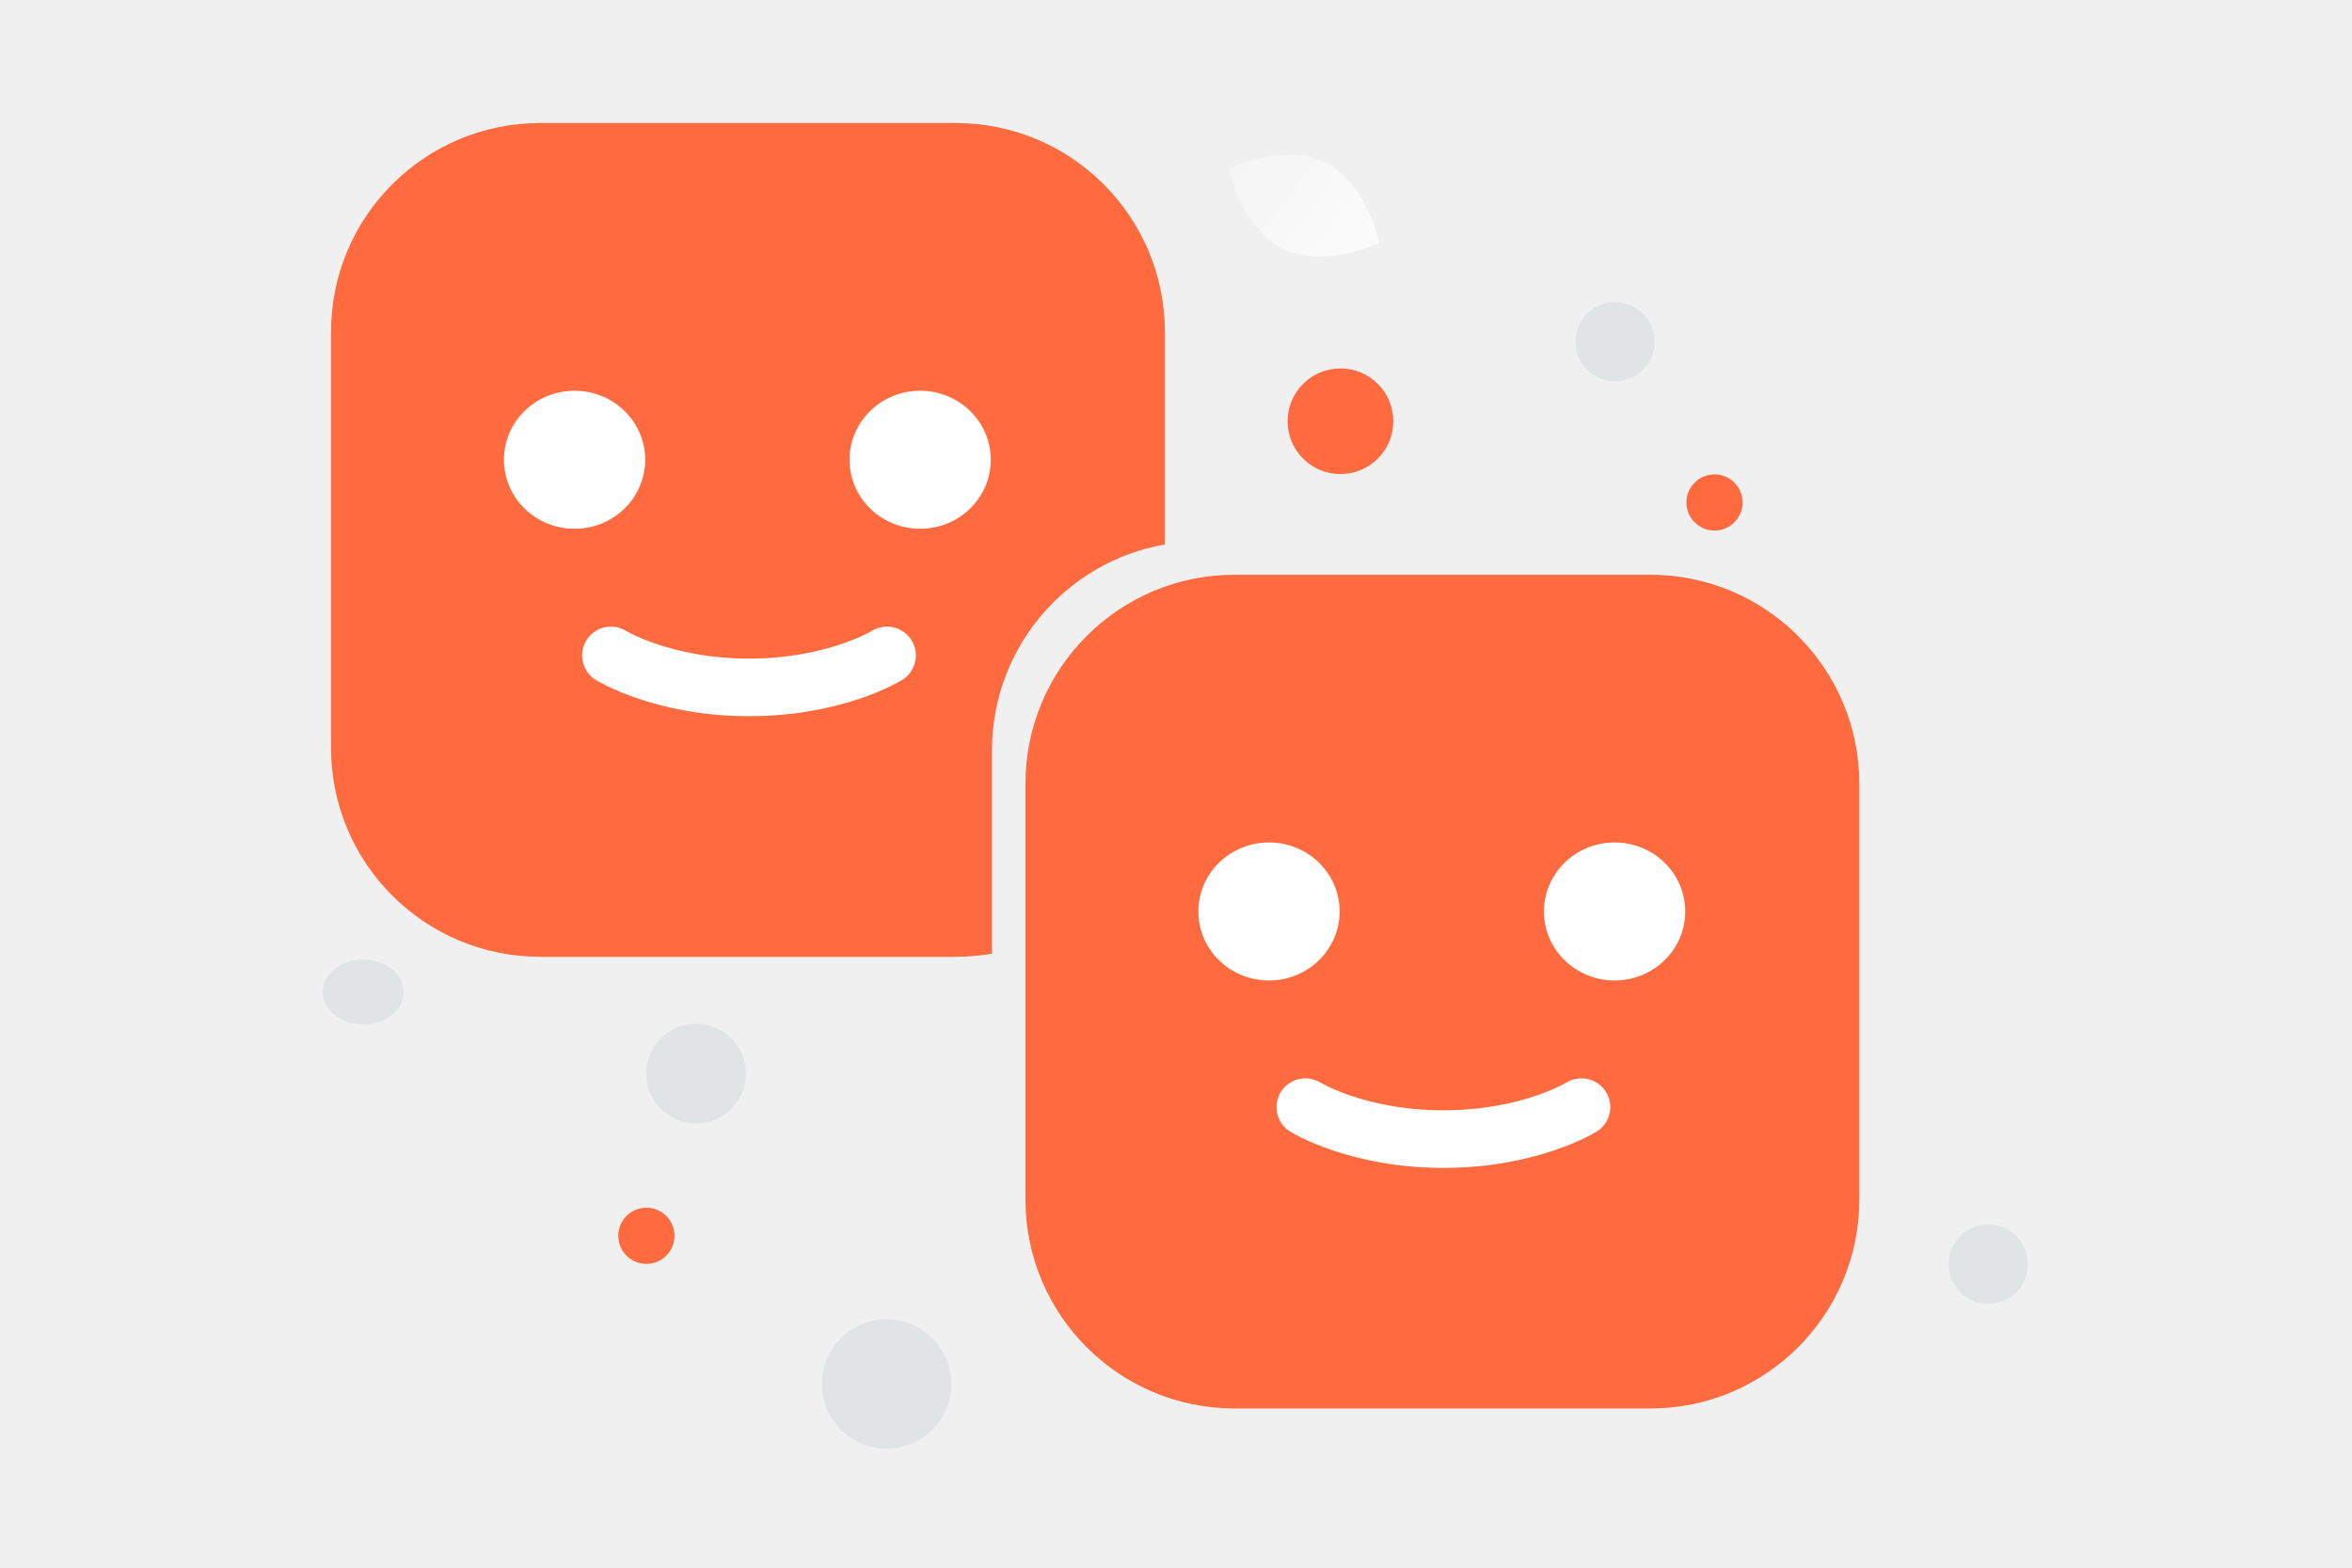
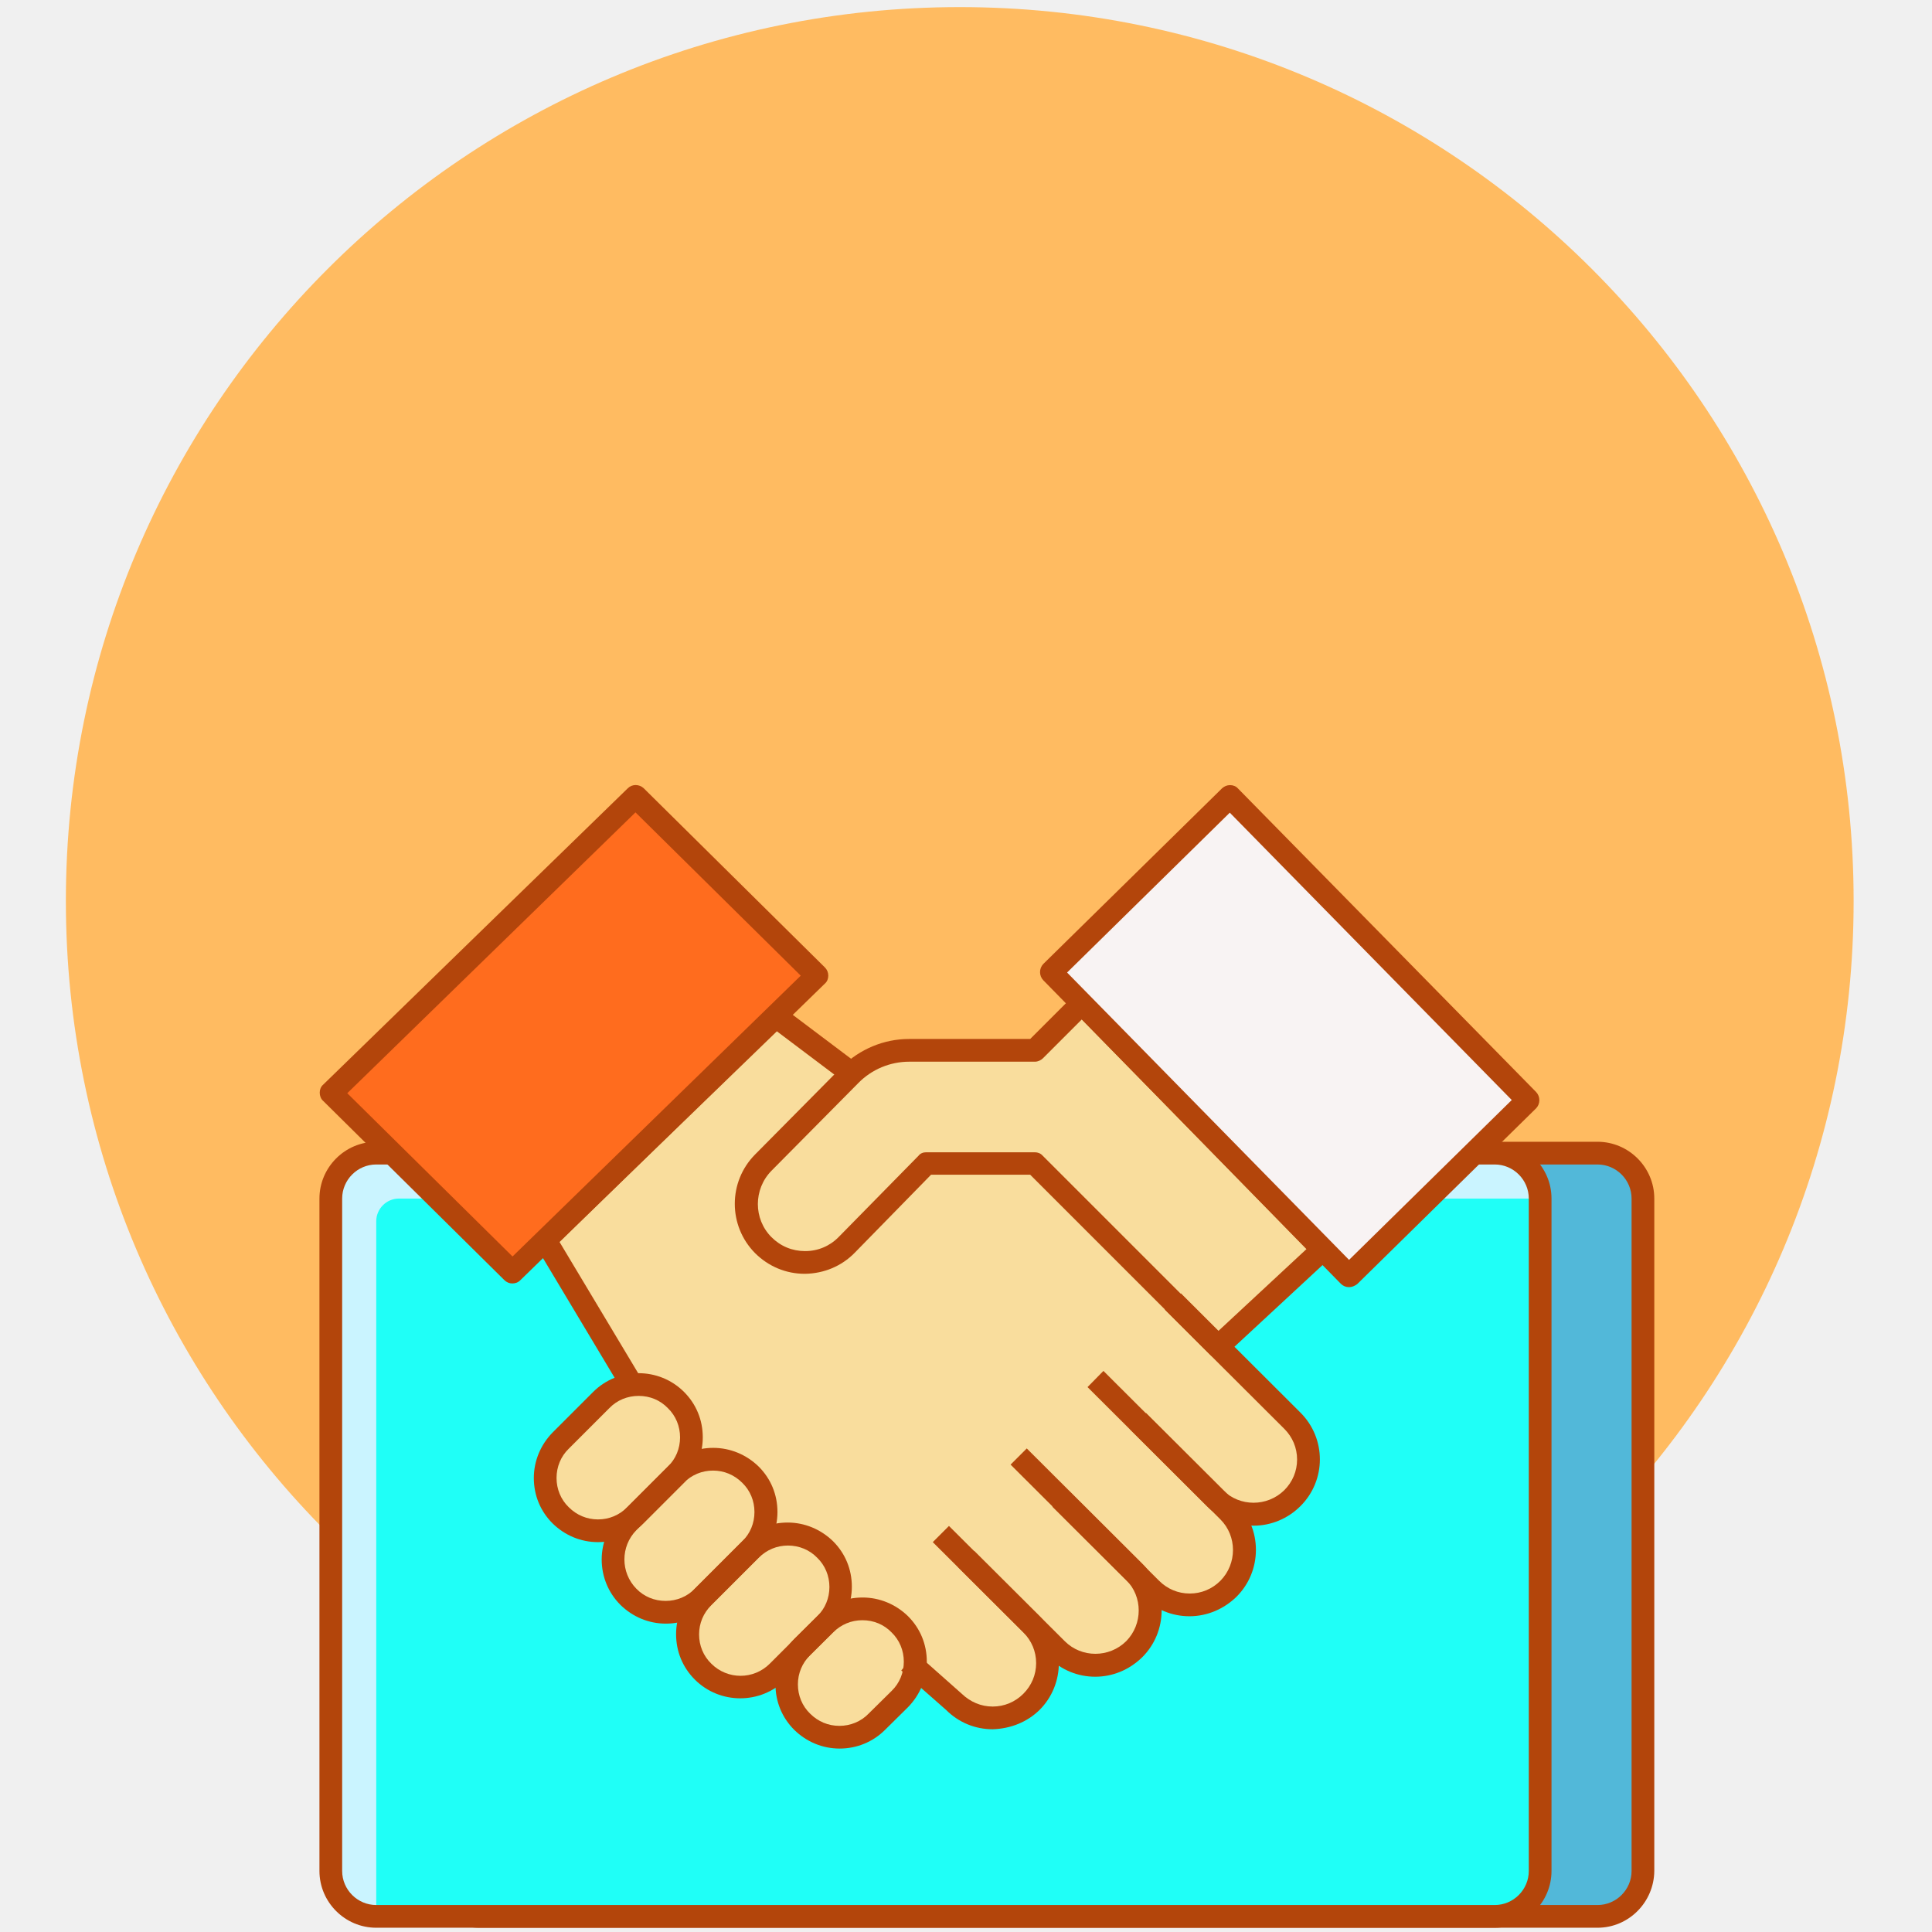
- <svg xmlns="http://www.w3.org/2000/svg" width="900" height="600" viewBox="0 0 900 600" fill="none">
-   <path fill="transparent" d="M0 0h900v600H0z" />
-   <path fill-rule="evenodd" clip-rule="evenodd" d="M206.664 47.1c-44.182 0-80 35.817-80 80v159.085c0 44.182 35.818 80 80 80h159.085c4.719 0 9.342-.409 13.836-1.192v-77.817c0-39.465 28.575-72.255 66.164-78.808V127.1c0-44.183-35.817-80-80-80H206.664z" fill="#ff6a3e" />
-   <path d="M233.76 250.849s19.805 12.236 52.834 12.236c33.03 0 52.835-12.236 52.835-12.236" stroke="#fff" stroke-width="22.048" stroke-linecap="round" stroke-linejoin="round" />
-   <path d="M246.389 175.964c0 14.302-11.867 25.916-26.53 25.916s-26.53-11.614-26.53-25.916 11.867-25.916 26.53-25.916 26.53 11.614 26.53 25.916zm132.242 0c0 14.302-11.867 25.916-26.53 25.916s-26.53-11.614-26.53-25.916 11.867-25.916 26.53-25.916 26.53 11.614 26.53 25.916z" fill="#fff" stroke="#fff" />
-   <rect x="392.391" y="219.982" width="319.085" height="319.085" rx="80" fill="#ff6a3e" />
-   <path d="M499.486 423.731s19.805 12.236 52.835 12.236c33.029 0 52.835-12.236 52.835-12.236" stroke="#fff" stroke-width="22.048" stroke-linecap="round" stroke-linejoin="round" />
-   <path d="M512.115 348.846c0 14.302-11.867 25.916-26.53 25.916s-26.53-11.614-26.53-25.916 11.867-25.915 26.53-25.915 26.53 11.613 26.53 25.915zm132.242 0c0 14.302-11.867 25.916-26.53 25.916s-26.53-11.614-26.53-25.916 11.867-25.915 26.53-25.915 26.53 11.613 26.53 25.915z" fill="#fff" stroke="#fff" />
-   <path d="M490.885 95.174c15.829 7.852 36.839-2.244 36.839-2.244s-4.669-22.824-20.507-30.665c-15.83-7.852-36.831 2.233-36.831 2.233s4.669 22.824 20.499 30.676z" fill="url(#a)" />
-   <circle r="10.75" transform="matrix(1 0 0 -1 247.333 472.98)" fill="#ff6a3e" />
-   <circle r="20.218" transform="matrix(1 0 0 -1 512.923 161.229)" fill="#ff6a3e" />
-   <circle cx="656.056" cy="192.308" r="10.745" fill="#ff6a3e" />
-   <circle cx="760.813" cy="483.821" r="15.187" fill="#E1E4E5" />
-   <circle cx="266.345" cy="410.887" r="19.09" fill="#E1E4E5" />
-   <circle cx="617.993" cy="130.767" r="15.162" transform="rotate(105 617.993 130.767)" fill="#E1E4E5" />
-   <ellipse cx="138.979" cy="379.664" rx="15.516" ry="12.413" fill="#E1E4E5" />
-   <circle cx="339.252" cy="529.682" r="24.765" transform="rotate(90 339.252 529.682)" fill="#E1E4E5" />
-   <defs>
-     <linearGradient id="a" x1="551.672" y1="119.668" x2="421.109" y2="16.392" gradientUnits="userSpaceOnUse">
-       <stop stop-color="#fff" />
-       <stop offset="1" stop-color="#EEE" />
-     </linearGradient>
-   </defs>
+ <svg xmlns="http://www.w3.org/2000/svg" version="1.1" id="레이어_1" x="0px" y="0px" viewBox="0 0 680.4 680.4" style="enable-background:new 0 0 680.4 680.4;" xml:space="preserve">
+   <style type="text/css">
+ 	.st0{fill:#FFBB61;}
+ 	.st1{fill:#CC6E2E;}
+ 	.st2{fill:#B3450B;}
+ 	.st3{fill:#FF6C1E;}
+ 	.st4{fill:#52B8D9;}
+ 	.st5{fill:#1FFFF7;stroke:#000000;stroke-width:0.866;stroke-miterlimit:10;}
+ 	.st6{fill:#88FFF6;}
+ 	.st7{fill:#F9DD9D;}
+ 	.st8{fill:#F8F3F3;}
+ 	.st9{fill:#63312D;}
+ 	.st10{fill:#FFD5B0;}
+ 	.st11{fill:#82D9FF;}
+ 	.st12{fill:#F9A287;}
+ 	.st13{fill:#B3450B;stroke:#000000;stroke-width:0.866;stroke-miterlimit:10;}
+ 	.st14{fill:#FF7E38;stroke:#000000;stroke-width:0.866;stroke-miterlimit:10;}
+ 	.st15{fill:#FF6C1E;stroke:#000000;stroke-width:0.866;stroke-miterlimit:10;}
+ 	.st16{fill:#00B3AC;stroke:#000000;stroke-width:0.866;stroke-miterlimit:10;}
+ 	.st17{fill:#CAF4FF;}
+ 	.st18{fill:#FFEECF;}
+ 	.st19{fill:#EEEEEE;}
+ 	.st20{fill:#EFC36A;}
+ 	.st21{fill:#AF5B48;}
+ 	.st22{fill:#FFC8BB;}
+ 	.st23{fill:#0277BD;}
+ 	.st24{fill:#84DBFF;}
+ 	.st25{fill:#DB785A;}
+ 	.st26{fill:#D1D1D1;}
+ </style>
+   <circle class="st0" cx="338" cy="317.3" r="314.8" />
+   <path class="st4" d="M562.6,674.9H168.7c-8.8,0-16-7.2-16-16V422.1c0-8.8,7.2-16,16-16h393.9c8.8,0,16,7.2,16,16v236.8  C578.5,667.7,571.4,674.9,562.6,674.9z" />
+   <path class="st2" d="M562.6,678.9H168.7c-11,0-20-9-20-20V422.1c0-11,9-20,20-20h393.9c11,0,20,9,20,20v236.8  C582.5,669.9,573.6,678.9,562.6,678.9z M168.7,410.1c-6.6,0-12,5.4-12,12v236.8c0,6.6,5.4,12,12,12h393.9c6.6,0,12-5.4,12-12V422.1  c0-6.6-5.4-12-12-12H168.7z" />
+   <path class="st5" d="M526.4,674.9H132.5c-8.8,0-16-7.2-16-16V422.1c0-8.8,7.2-16,16-16h393.9c8.8,0,16,7.2,16,16v236.8  C542.4,667.7,535.2,674.9,526.4,674.9z" />
+   <path class="st17" d="M132.5,430.1c0-4.4,3.6-8,8-8h401.9c0-8.8-7.2-16-16-16H132.5c-8.8,0-16,7.2-16,16v236.8c0,8.8,7.2,16,16,16  V430.1z" />
+   <path class="st2" d="M526.4,678.9H132.5c-11,0-20-9-20-20V422.1c0-11,9-20,20-20h393.9c11,0,20,9,20,20v236.8  C546.4,669.9,537.4,678.9,526.4,678.9z M132.5,410.1c-6.6,0-12,5.4-12,12v236.8c0,6.6,5.4,12,12,12h393.9c6.6,0,12-5.4,12-12V422.1  c0-6.6-5.4-12-12-12H132.5z" />
+   <path class="st7" d="M364.4,369.9h-44.3c-7.8,0-15.2,3.1-20.7,8.6l-30.6,30.9c-8,8-8,21,0,29.1c8.1,8.2,21.3,8.1,29.4-0.1l28.1-28.6  h38.2l64.6,64.6l37-34.3L381,353.3L364.4,369.9z" />
+   <path class="st7" d="M197.4,533.6c-7.3-7.3-7.2-19,0-26.3l14.3-14.3c7.3-7.3,19-7.2,26.3,0c7.2,7.3,7.2,19,0,26.3l-14.3,14.3  C216.5,540.9,204.7,540.9,197.4,533.6z" />
+   <path class="st7" d="M221.3,562.4c-7.3-7.3-7.2-19,0-26.3l16.7-16.7c7.3-7.2,19-7.2,26.3,0c7.3,7.3,7.2,19,0,26.3l-16.7,16.7  C240.3,569.6,228.6,569.6,221.3,562.4z" />
+   <path class="st7" d="M247.6,588.7c-7.3-7.3-7.2-19,0-26.3l16.7-16.7c7.3-7.2,19-7.2,26.3,0c7.3,7.3,7.2,19,0,26.3l-16.7,16.7  C266.6,596,254.8,596,247.6,588.7z" />
+   <path class="st7" d="M282.5,606.4c-7.2-7.3-7.2-19,0-26.3l8.1-8c7.3-7.2,19-7.2,26.3,0c7.2,7.3,7.2,19,0,26.3l-8.1,8  C301.6,613.6,289.8,613.6,282.5,606.4z" />
+   <path class="st7" d="M455.1,500.4l-42.1-42l-44.5-44.5l-70.7-37.4l-24.7-18.6L192,436.6l30.6,51.1l97.5,97.5l16,14.1  c7.5,7.5,19.7,7.5,27.3,0c7.5-7.5,7.5-19.7,0-27.3l-5.5-5.5l14.3,14.3c7.5,7.5,19.7,7.5,27.3,0c7.5-7.5,7.5-19.7,0-27.3l6,6  c7.5,7.5,19.7,7.5,27.3,0c7.5-7.5,7.5-19.7,0-27.3l-4.6-4.6c7.5,7.5,19.7,7.5,27.3,0C462.7,520.1,462.6,507.9,455.1,500.4z" />
+   <g>
+     <path class="st2" d="M429,478.3c-1,0-2-0.4-2.8-1.2l-63.4-63.4h-34.9L301,441.2c-4.6,4.7-10.8,7.3-17.5,7.4c0,0,0,0-0.1,0   c-6.6,0-12.8-2.6-17.5-7.3c-9.5-9.6-9.5-25.1,0-34.7l30.6-30.9c6.2-6.2,14.8-9.8,23.6-9.8h42.7l15.4-15.4c0.8-0.7,1.8-1,2.8-1.2   c1.1,0,2.1,0.4,2.8,1.2l85,86.7c0.7,0.8,1.2,1.8,1.1,2.9c0,1.1-0.5,2.1-1.3,2.8l-37,34.3C431,478,430,478.3,429,478.3z    M326.2,405.8h38.2c1.1,0,2.1,0.4,2.8,1.2l61.8,61.8l31.1-28.9L381,359l-13.7,13.7c-0.7,0.7-1.8,1.2-2.8,1.2h-44.3   c-6.7,0-13.2,2.7-17.9,7.5l-30.6,30.9c-6.4,6.5-6.4,17,0,23.4c3.2,3.2,7.3,4.9,11.8,4.9h0.1c4.5,0,8.7-1.8,11.8-5l28.1-28.6   C324.1,406.2,325.1,405.8,326.2,405.8z" />
+     <path class="st2" d="M349.6,609c-6.2,0-12-2.4-16.4-6.8l-15.8-13.9l5.3-6l15.9,14.1c3.1,3,6.9,4.6,11,4.6h0c4.1,0,7.9-1.6,10.8-4.5   c2.9-2.9,4.5-6.7,4.5-10.8c0-4.1-1.6-7.9-4.5-10.8l-31.9-31.8l5.7-5.7l31.9,31.8c4.4,4.4,6.8,10.2,6.8,16.5   c0,6.2-2.4,12.1-6.8,16.5C361.7,606.5,355.9,608.8,349.6,609z" />
+     <path class="st2" d="M385.7,590.5c-6,0-11.9-2.3-16.4-6.8l-31.9-31.8l5.7-5.7l31.9,31.8c5.9,5.9,15.6,5.9,21.6,0   c5.9-6,5.9-15.7,0-21.6l-40.7-40.6l5.7-5.7l40.7,40.6c4.4,4.4,6.8,10.2,6.8,16.4c0,6.2-2.4,12.1-6.8,16.5   C397.6,588.2,391.7,590.5,385.7,590.5z" />
+     <path class="st2" d="M418.9,569.2c-6.2,0-12-2.4-16.4-6.8l-31.9-31.8l5.7-5.7l31.9,31.8c2.9,2.9,6.7,4.5,10.8,4.5h0   c4.1,0,7.9-1.6,10.8-4.5c5.9-6,5.9-15.7,0-21.6l-31.9-31.8l5.7-5.7l31.9,31.8c4.4,4.4,6.8,10.2,6.8,16.4c0,6.2-2.4,12.1-6.8,16.5   C431,566.7,425.1,569.2,418.9,569.2C418.9,569.2,418.9,569.2,418.9,569.2z" />
+     <path class="st2" d="M441.5,537.3c-6.2,0-12-2.4-16.4-6.8l-42.1-42l5.6-5.7l42.1,42c5.9,5.9,15.6,5.9,21.6,0   c2.9-2.9,4.5-6.7,4.5-10.8c0-4.1-1.6-7.9-4.5-10.8l-42.1-42l5.7-5.7l42.1,42c9.1,9.1,9.1,23.8,0,32.9   C453.6,534.8,447.7,537.3,441.5,537.3C441.5,537.3,441.5,537.3,441.5,537.3z" />
+     <path class="st2" d="M219.2,489.8l-30.6-51.1c-0.9-1.6-0.7-3.6,0.6-4.9l81.2-78.8c1.4-1.4,3.6-1.5,5.2-0.3l24.7,18.6l-4.8,6.4   l-21.9-16.5L197,437.3l29,48.4L219.2,489.8z" />
+     <path class="st2" d="M210.6,543.1C210.6,543.1,210.6,543.1,210.6,543.1c-6.1,0-11.7-2.4-16-6.6c-4.3-4.3-6.6-9.9-6.6-16   c0-6,2.4-11.7,6.6-16l14.3-14.3c8.8-8.8,23.2-8.8,32,0c4.3,4.3,6.6,9.9,6.6,16c0,6-2.4,11.7-6.6,16l-14.3,14.3   C222.3,540.8,216.6,543.1,210.6,543.1z M224.9,491.6c-3.9,0-7.6,1.5-10.3,4.3l-14.3,14.3c-2.8,2.7-4.3,6.4-4.3,10.3   c0,3.9,1.5,7.6,4.3,10.3c2.8,2.8,6.4,4.3,10.3,4.3h0c3.9,0,7.5-1.5,10.3-4.3l14.3-14.3c2.8-2.7,4.3-6.4,4.3-10.3   c0-3.9-1.5-7.6-4.3-10.3C232.5,493.1,228.9,491.6,224.9,491.6C225,491.6,225,491.6,224.9,491.6z" />
+     <path class="st2" d="M234.5,571.8C234.5,571.8,234.5,571.8,234.5,571.8c-6.1,0-11.7-2.4-16-6.6c-4.3-4.3-6.6-10-6.6-16   c0-6,2.4-11.7,6.6-16l16.7-16.7c4.3-4.3,9.9-6.6,16-6.6h0c6,0,11.7,2.4,16,6.6c4.3,4.3,6.6,9.9,6.6,16c0,6-2.4,11.7-6.6,16   l-16.7,16.7C246.2,569.5,240.5,571.8,234.5,571.8z M224.1,559.5c2.7,2.8,6.4,4.3,10.3,4.3h0c3.9,0,7.6-1.5,10.3-4.3l16.7-16.7   c2.8-2.7,4.3-6.4,4.3-10.3c0-3.9-1.5-7.6-4.3-10.3c-2.8-2.8-6.4-4.3-10.3-4.3c0,0,0,0,0,0c-3.9,0-7.5,1.5-10.3,4.3l-16.7,16.7   C218.5,544.6,218.5,553.8,224.1,559.5l-2.8,2.8L224.1,559.5z" />
+     <path class="st2" d="M260.7,598.1c-5.8,0-11.6-2.2-16-6.6h0c-4.3-4.3-6.6-9.9-6.6-16c0-6,2.4-11.7,6.6-16l16.7-16.7   c4.3-4.3,9.9-6.6,16-6.6h0c6,0,11.7,2.4,16,6.6c4.3,4.3,6.6,9.9,6.6,16c0,6-2.4,11.7-6.6,16l-16.7,16.7   C272.3,595.9,266.5,598.1,260.7,598.1z M277.5,544.3c-3.9,0-7.5,1.5-10.3,4.3l-16.7,16.7c-2.8,2.8-4.3,6.4-4.3,10.3   c0,3.9,1.5,7.6,4.3,10.3h0c5.7,5.7,14.9,5.7,20.6,0l16.7-16.7c2.8-2.7,4.3-6.4,4.3-10.3c0-3.9-1.5-7.6-4.3-10.3   C285.1,545.8,281.4,544.3,277.5,544.3C277.5,544.3,277.5,544.3,277.5,544.3z" />
+     <path class="st2" d="M295.7,615.8C295.7,615.8,295.7,615.8,295.7,615.8c-6.1,0-11.7-2.4-16-6.6c-4.3-4.3-6.6-9.9-6.6-16   c0-6,2.4-11.7,6.6-16l8.1-8c4.3-4.3,9.9-6.6,16-6.6h0c6,0,11.7,2.4,16,6.6c4.3,4.3,6.6,9.9,6.6,16c0,6-2.4,11.7-6.6,16l-8.1,8   C307.4,613.5,301.7,615.8,295.7,615.8z M303.7,570.6c-3.9,0-7.5,1.5-10.3,4.3l-8.1,8c-2.8,2.8-4.3,6.4-4.3,10.3   c0,3.9,1.5,7.6,4.3,10.3h0c2.8,2.8,6.4,4.3,10.3,4.3h0c3.9,0,7.6-1.5,10.3-4.3l8.1-8c2.8-2.7,4.3-6.4,4.3-10.3   c0-3.9-1.5-7.6-4.3-10.3C311.3,572.1,307.7,570.6,303.7,570.6C303.7,570.6,303.7,570.6,303.7,570.6z" />
+   </g>
+   <path class="st3" d="M287.7,343.6L180.4,448L116.5,385l107.3-104.4L287.7,343.6z" />
+   <path class="st8" d="M433.2,280.5l104.9,106.9l-63,61.9L370.2,342.4L433.2,280.5z" />
+   <path class="st2" d="M180.4,452c-1,0-2-0.4-2.8-1.2l-63.8-63.1c-0.8-0.7-1.2-1.8-1.2-2.9c0-1.1,0.4-2.1,1.2-2.8l107.3-104.4  c1.5-1.5,4-1.5,5.6,0l63.8,63.1c0.8,0.8,1.2,1.8,1.2,2.9c0,1.1-0.4,2.1-1.2,2.8L183.2,450.9C182.4,451.7,181.4,452,180.4,452z   M122.3,385l58.2,57.5L282,343.6l-58.2-57.5L122.3,385z" />
+   <path class="st2" d="M475.1,453.3C475,453.3,475,453.3,475.1,453.3c-1.1,0-2.1-0.4-2.9-1.2L367.4,345.2c-1.5-1.6-1.5-4.1,0-5.7  l63-61.9c0.8-0.7,1.7-1.1,2.8-1.1c1.1,0,2.1,0.4,2.8,1.2L541,384.6c1.5,1.6,1.5,4.1,0,5.7l-63,61.9  C477.1,452.9,476.1,453.3,475.1,453.3z M375.8,342.5l99.3,101.2l57.3-56.3l-99.3-101.2L375.8,342.5z" />
</svg>
